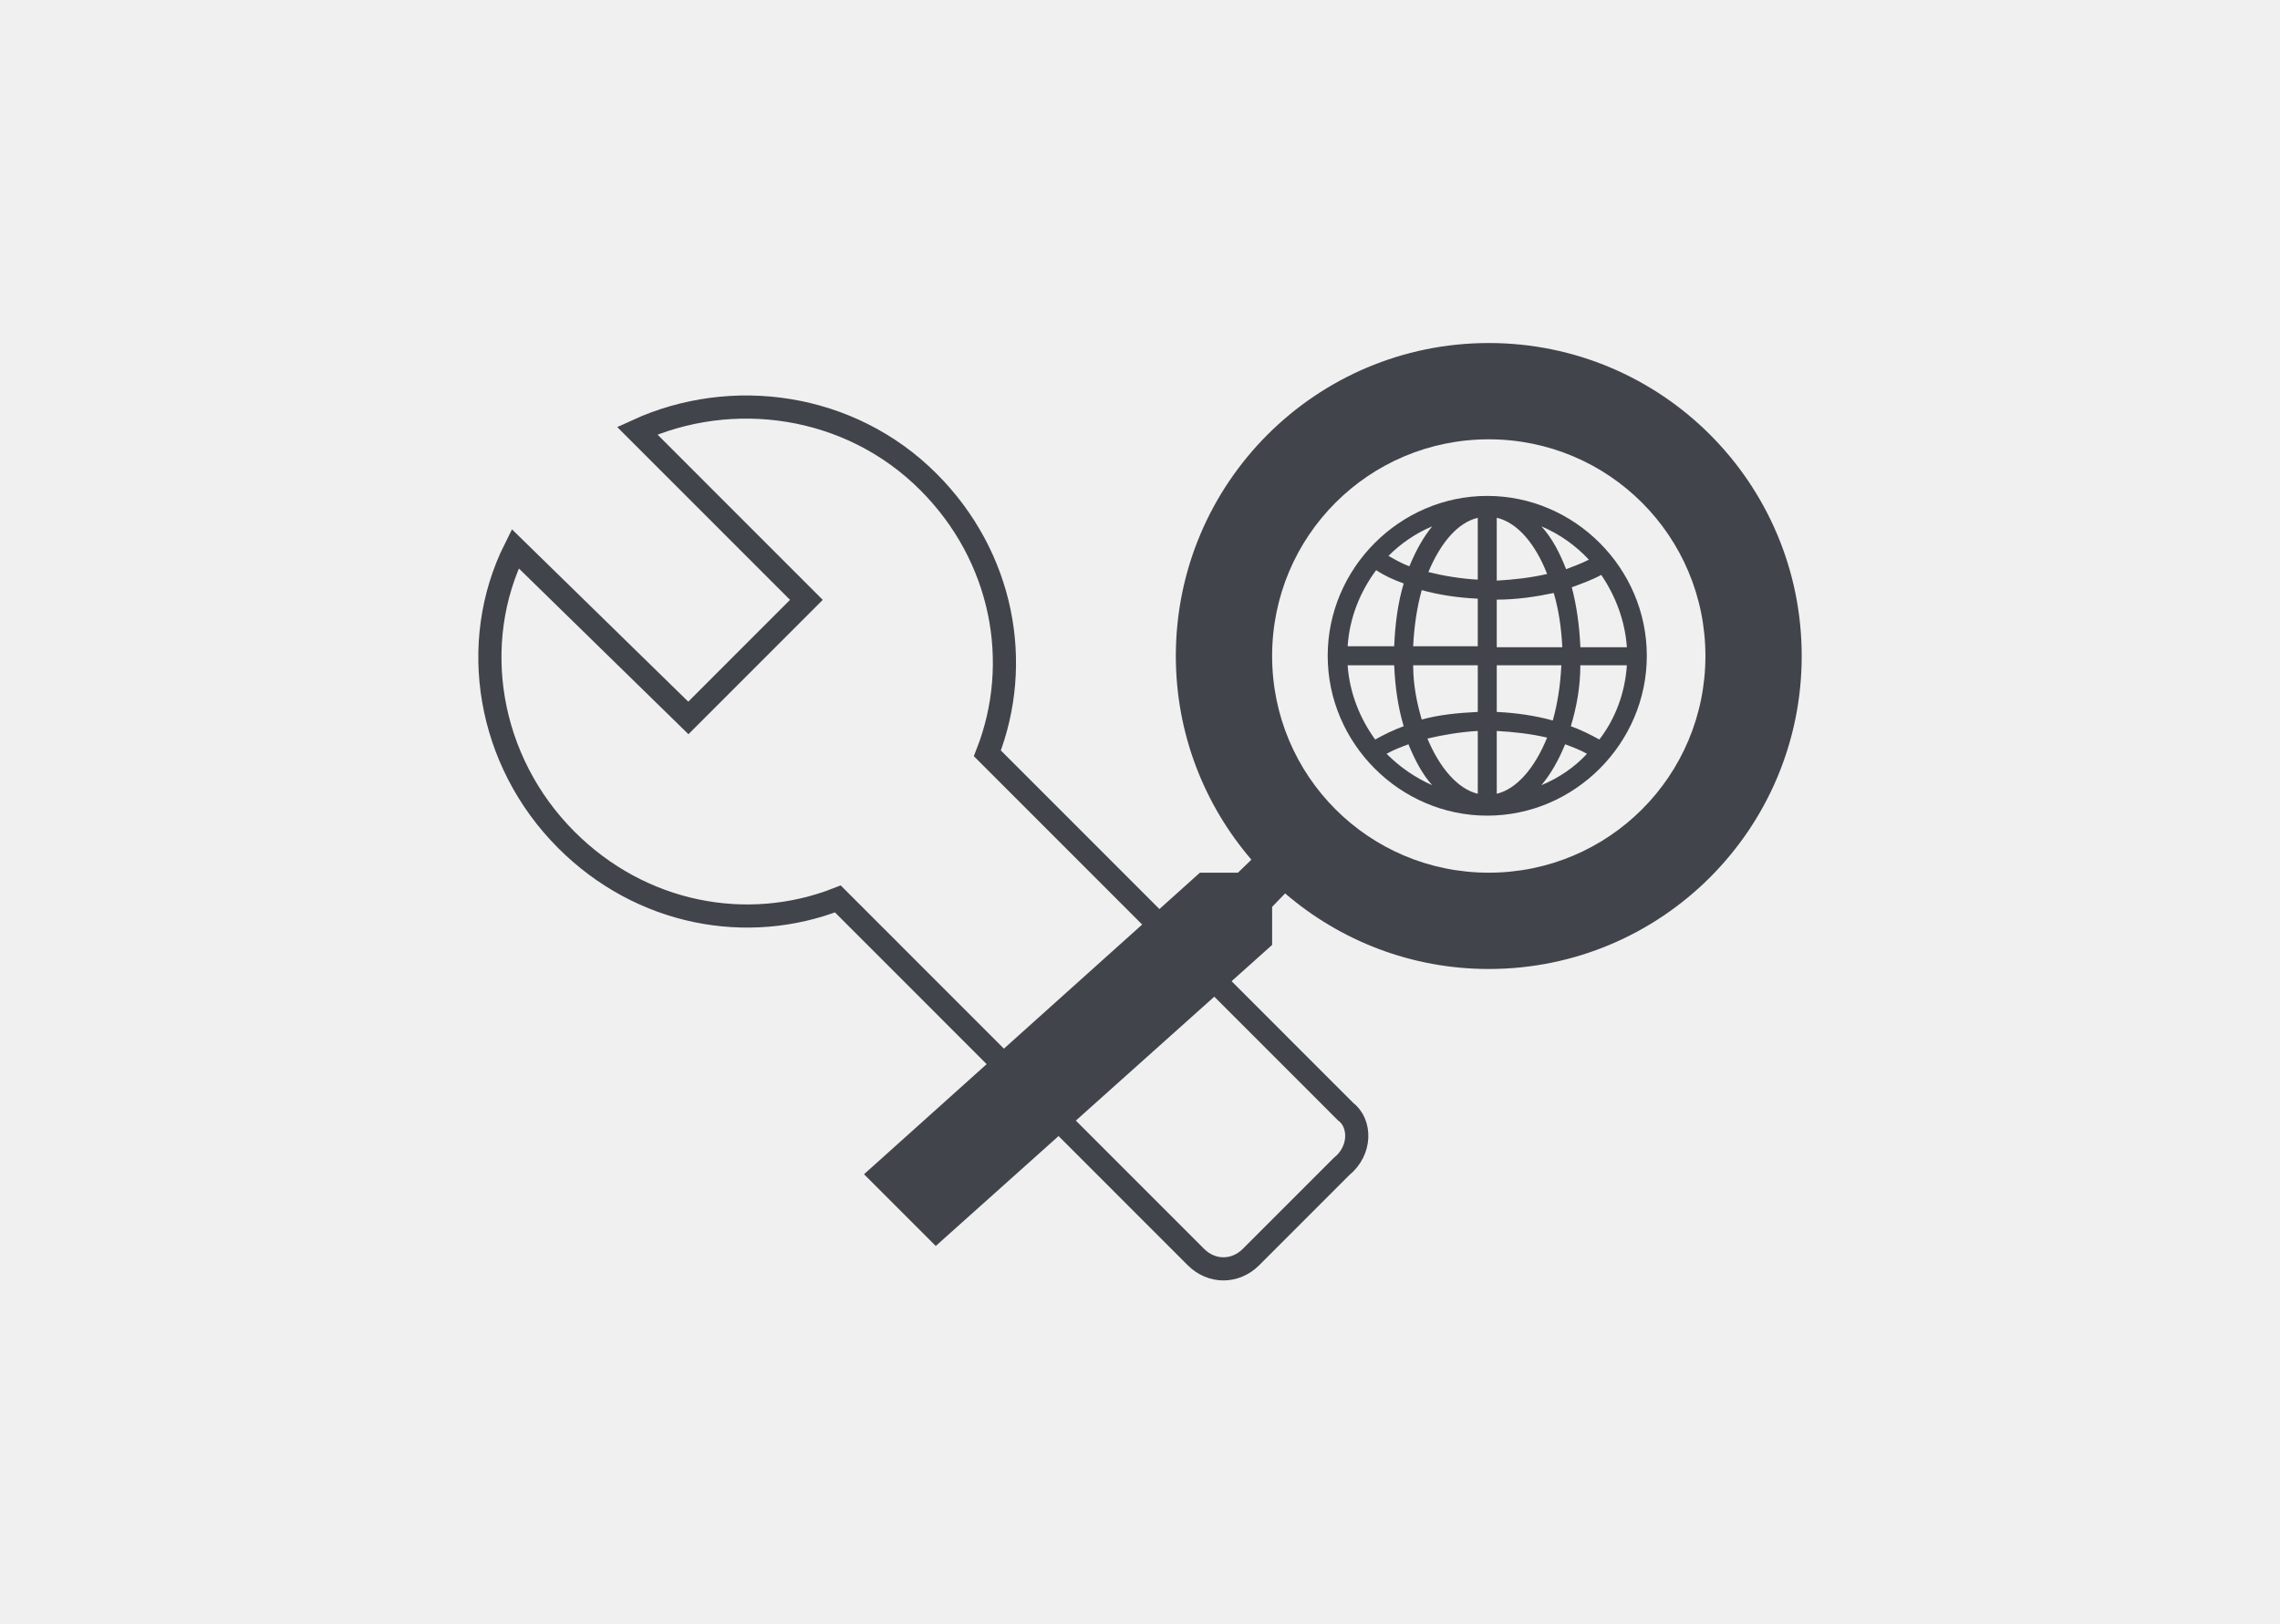
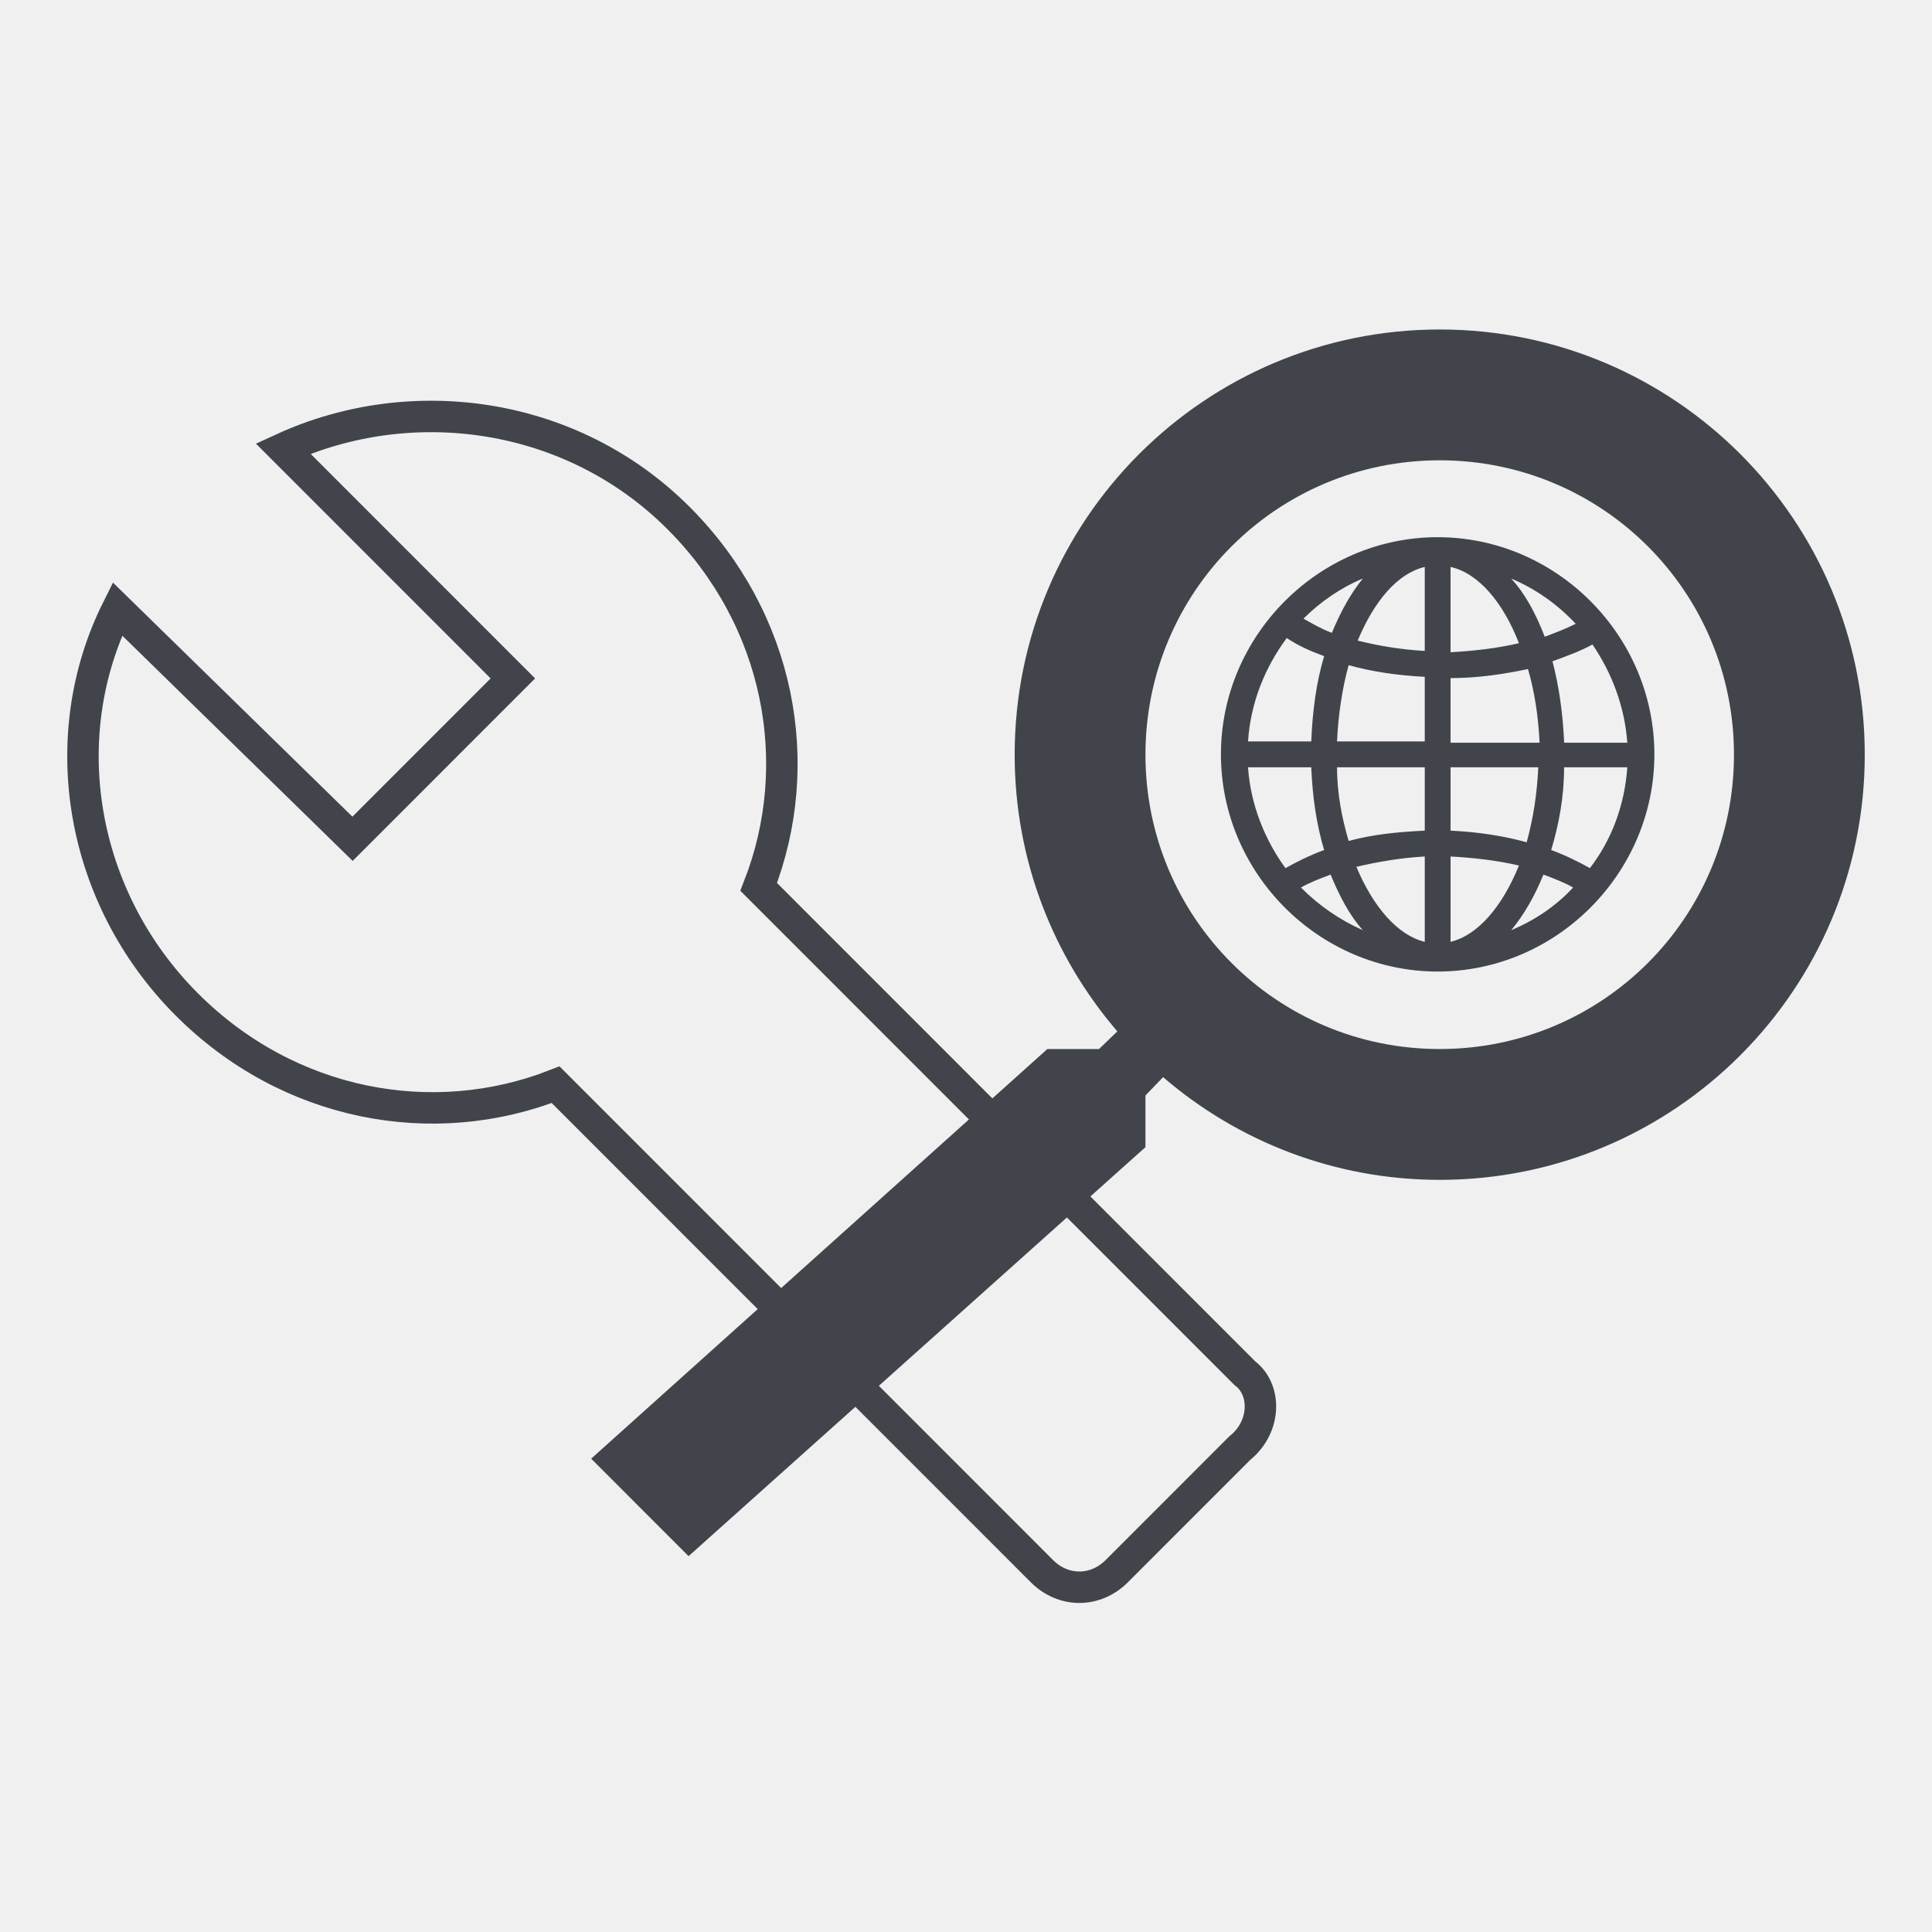
- <svg xmlns="http://www.w3.org/2000/svg" width="104.189mm" height="74.185mm" viewBox="0 0 104.189 74.185" version="1.1" id="svg8404">
+ <svg xmlns="http://www.w3.org/2000/svg" width="65mm" height="65mm" viewBox="0 0 65 65" version="1.1" id="svg8404">
  <defs id="defs8401" />
  <g id="layer1" transform="translate(-49.78879,-45.94441)">
-     <g id="g26915" transform="matrix(0.2645833,0,0,0.2645833,-62.36103,-135.4802)">
+     <g id="g26915" transform="matrix(0.2645833,0,0,0.2645833,-81.95571,-140.0726)">
      <path d="m 680.742,771.364 c -15.092,0 -27.559,12.492 -27.559,27.616 0,15.123 12.468,27.616 27.559,27.616 15.092,0 27.558,-12.492 27.558,-27.616 0,-15.123 -12.466,-27.616 -27.558,-27.616 z m -1.64,14.466 c -2.953,-0.165 -5.906,-0.658 -8.531,-1.315 2.133,-5.095 5.086,-8.548 8.531,-9.369 z m 0,3.287 v 8.22 h -11.155 c 0.164,-3.452 0.656,-6.739 1.477,-9.699 2.952,0.823 6.234,1.315 9.678,1.479 z m 3.281,0.165 c 3.444,0 6.725,-0.493 9.842,-1.15 0.82,2.795 1.313,5.918 1.477,9.369 h -11.319 z m 0,-3.287 v -10.85 c 3.608,0.822 6.725,4.603 8.694,9.699 -2.789,0.656 -5.741,0.985 -8.694,1.15 z m -15.092,-2.466 c -1.313,-0.494 -2.461,-1.15 -3.608,-1.808 2.132,-2.137 4.757,-3.945 7.545,-5.097 -1.477,1.808 -2.788,4.11 -3.937,6.905 z m -0.984,2.958 c -0.984,3.287 -1.477,6.905 -1.64,10.85 h -8.038 c 0.328,-4.931 2.132,-9.37 4.921,-13.15 1.477,0.985 2.953,1.643 4.757,2.301 z m -1.64,14.137 c 0.164,3.781 0.656,7.233 1.64,10.521 -1.804,0.658 -3.446,1.479 -4.921,2.301 -2.626,-3.616 -4.43,-8.054 -4.757,-12.821 z m 3.281,0 h 11.155 v 8.055 c -3.444,0.165 -6.726,0.493 -9.678,1.315 -0.82,-2.795 -1.477,-5.918 -1.477,-9.37 z m 11.155,11.342 v 10.85 c -3.444,-0.823 -6.561,-4.439 -8.694,-9.534 2.788,-0.658 5.741,-1.15 8.694,-1.315 z m 3.281,10.85 v -10.85 c 2.953,0.165 5.905,0.494 8.694,1.15 -2.133,5.26 -5.25,8.876 -8.694,9.699 z m 0,-14.137 v -8.055 h 11.155 c -0.165,3.452 -0.656,6.576 -1.477,9.534 -2.953,-0.822 -6.234,-1.315 -9.678,-1.479 z m 14.435,-8.055 h 8.038 c -0.328,4.768 -1.968,9.205 -4.757,12.821 -1.477,-0.822 -3.117,-1.643 -4.921,-2.301 0.984,-3.287 1.64,-6.74 1.64,-10.521 z m 0,-3.287 c -0.164,-3.616 -0.656,-7.068 -1.477,-10.192 1.804,-0.658 3.61,-1.315 5.085,-2.137 2.462,3.616 4.102,7.89 4.43,12.492 h -8.038 z m 1.477,-14.958 c -1.313,0.656 -2.624,1.15 -3.937,1.643 -1.149,-2.958 -2.461,-5.424 -4.265,-7.397 3.116,1.315 5.905,3.289 8.202,5.754 z m -34.941,33.533 c 1.149,-0.658 2.461,-1.15 3.773,-1.643 1.148,2.795 2.461,5.26 4.101,7.068 -2.953,-1.315 -5.577,-3.123 -7.874,-5.425 z m 26.739,5.425 c 1.64,-1.973 2.952,-4.274 4.101,-7.068 1.311,0.493 2.624,0.985 3.772,1.643 -2.132,2.302 -4.757,4.11 -7.873,5.425 z" fill="#ffffff" id="path80-3-6-7" style="fill:#41454b;stroke-width:1.31" />
      <path d="m 656.245,877.692 -61.839,-61.858 c 6.116,-15.635 2.718,-33.989 -10.193,-46.904 -13.591,-13.596 -33.977,-16.315 -50.286,-8.838 l 29.22,29.231 -20.386,20.393 -29.9,-29.23 c -8.155,16.314 -4.757,36.707 8.834,50.303 12.911,12.915 31.259,16.314 46.889,10.196 l 61.838,61.859 c 2.718,2.721 6.796,2.721 9.514,0 l 15.629,-15.635 c 3.398,-2.72 3.398,-7.477 0.68,-9.517 z" stroke="#41454b" id="path92" style="fill:none;stroke-width:4" />
      <path d="m 643.585,848.927 v -6.572 l 2.245,-2.329 c 9.479,8.152 21.786,13.059 35.173,13.059 29.852,0 54.049,-24.205 54.049,-54.066 0,-29.861 -24.197,-54.066 -54.049,-54.066 -29.851,0 -54.049,24.205 -54.049,54.066 0,13.392 4.907,25.702 13.055,35.185 l -2.328,2.245 h -6.569 l -58.011,52.09 12.389,12.394 z m 0,-49.908 c 0,-20.712 16.713,-37.431 37.418,-37.431 20.705,0 37.418,16.719 37.418,37.431 0,20.712 -16.713,37.43 -37.418,37.43 -20.705,0 -37.418,-16.718 -37.418,-37.43 z" fill="#41454b" id="path94" />
    </g>
  </g>
</svg>
